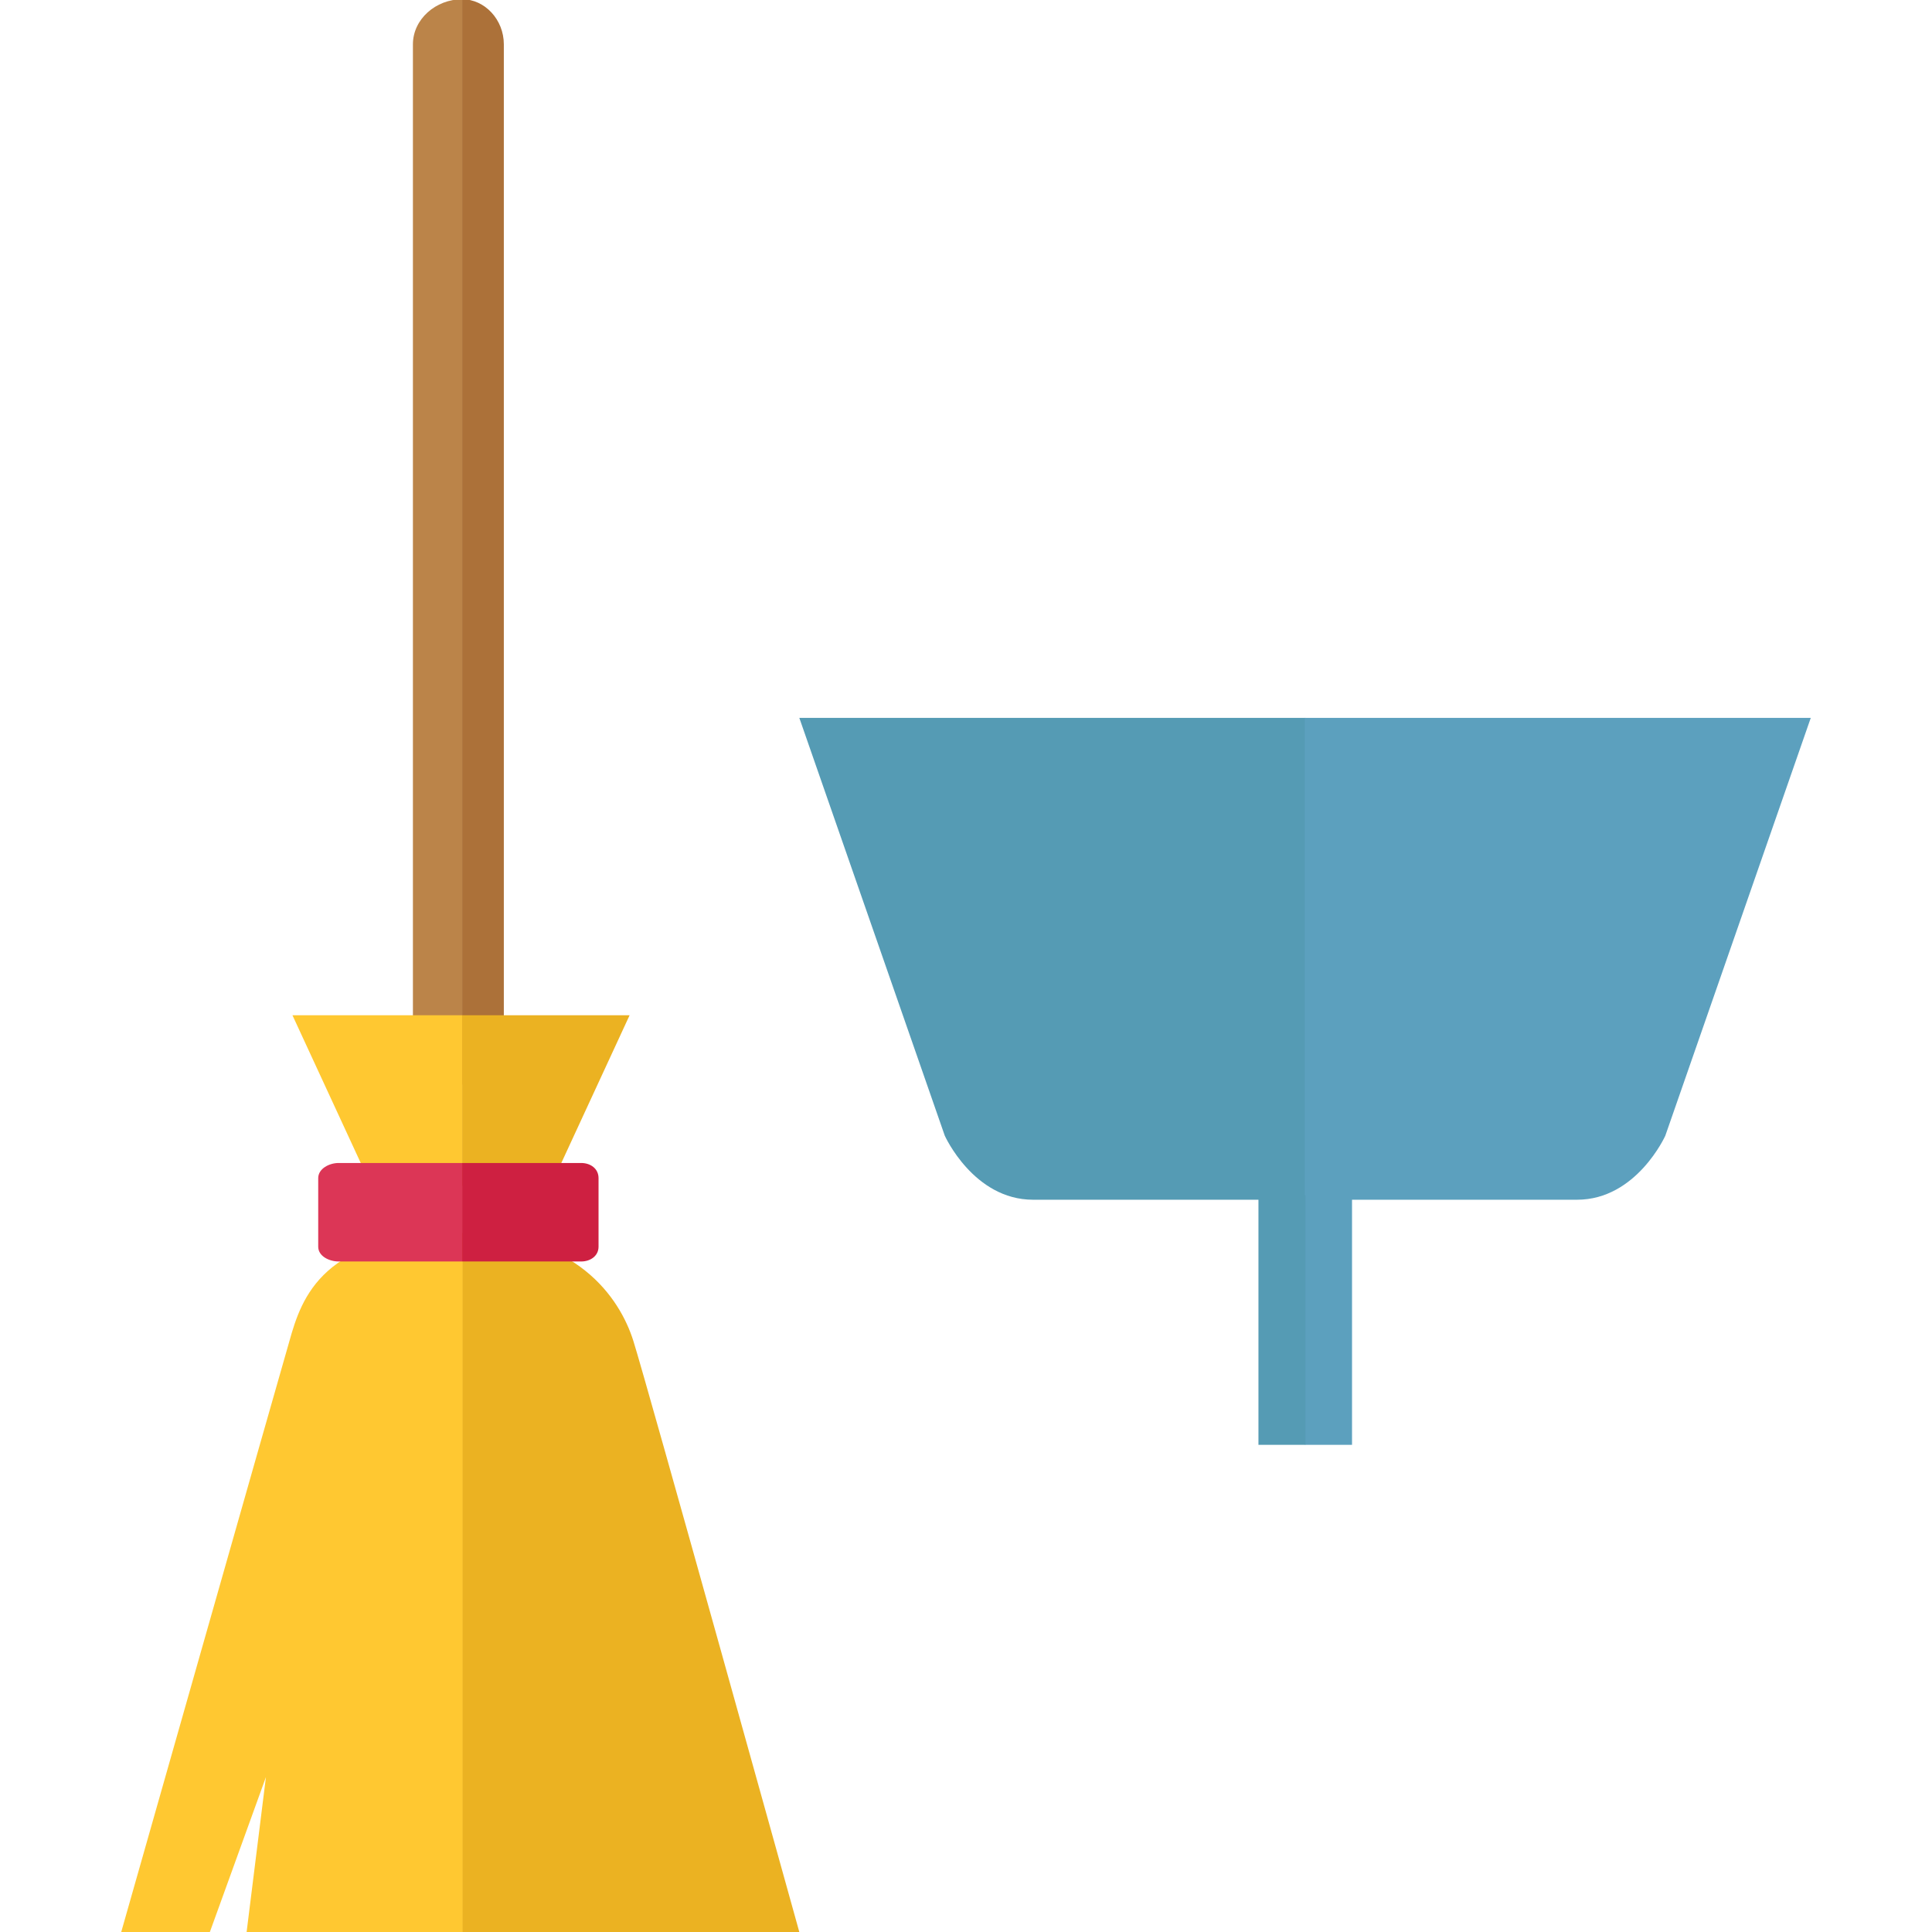
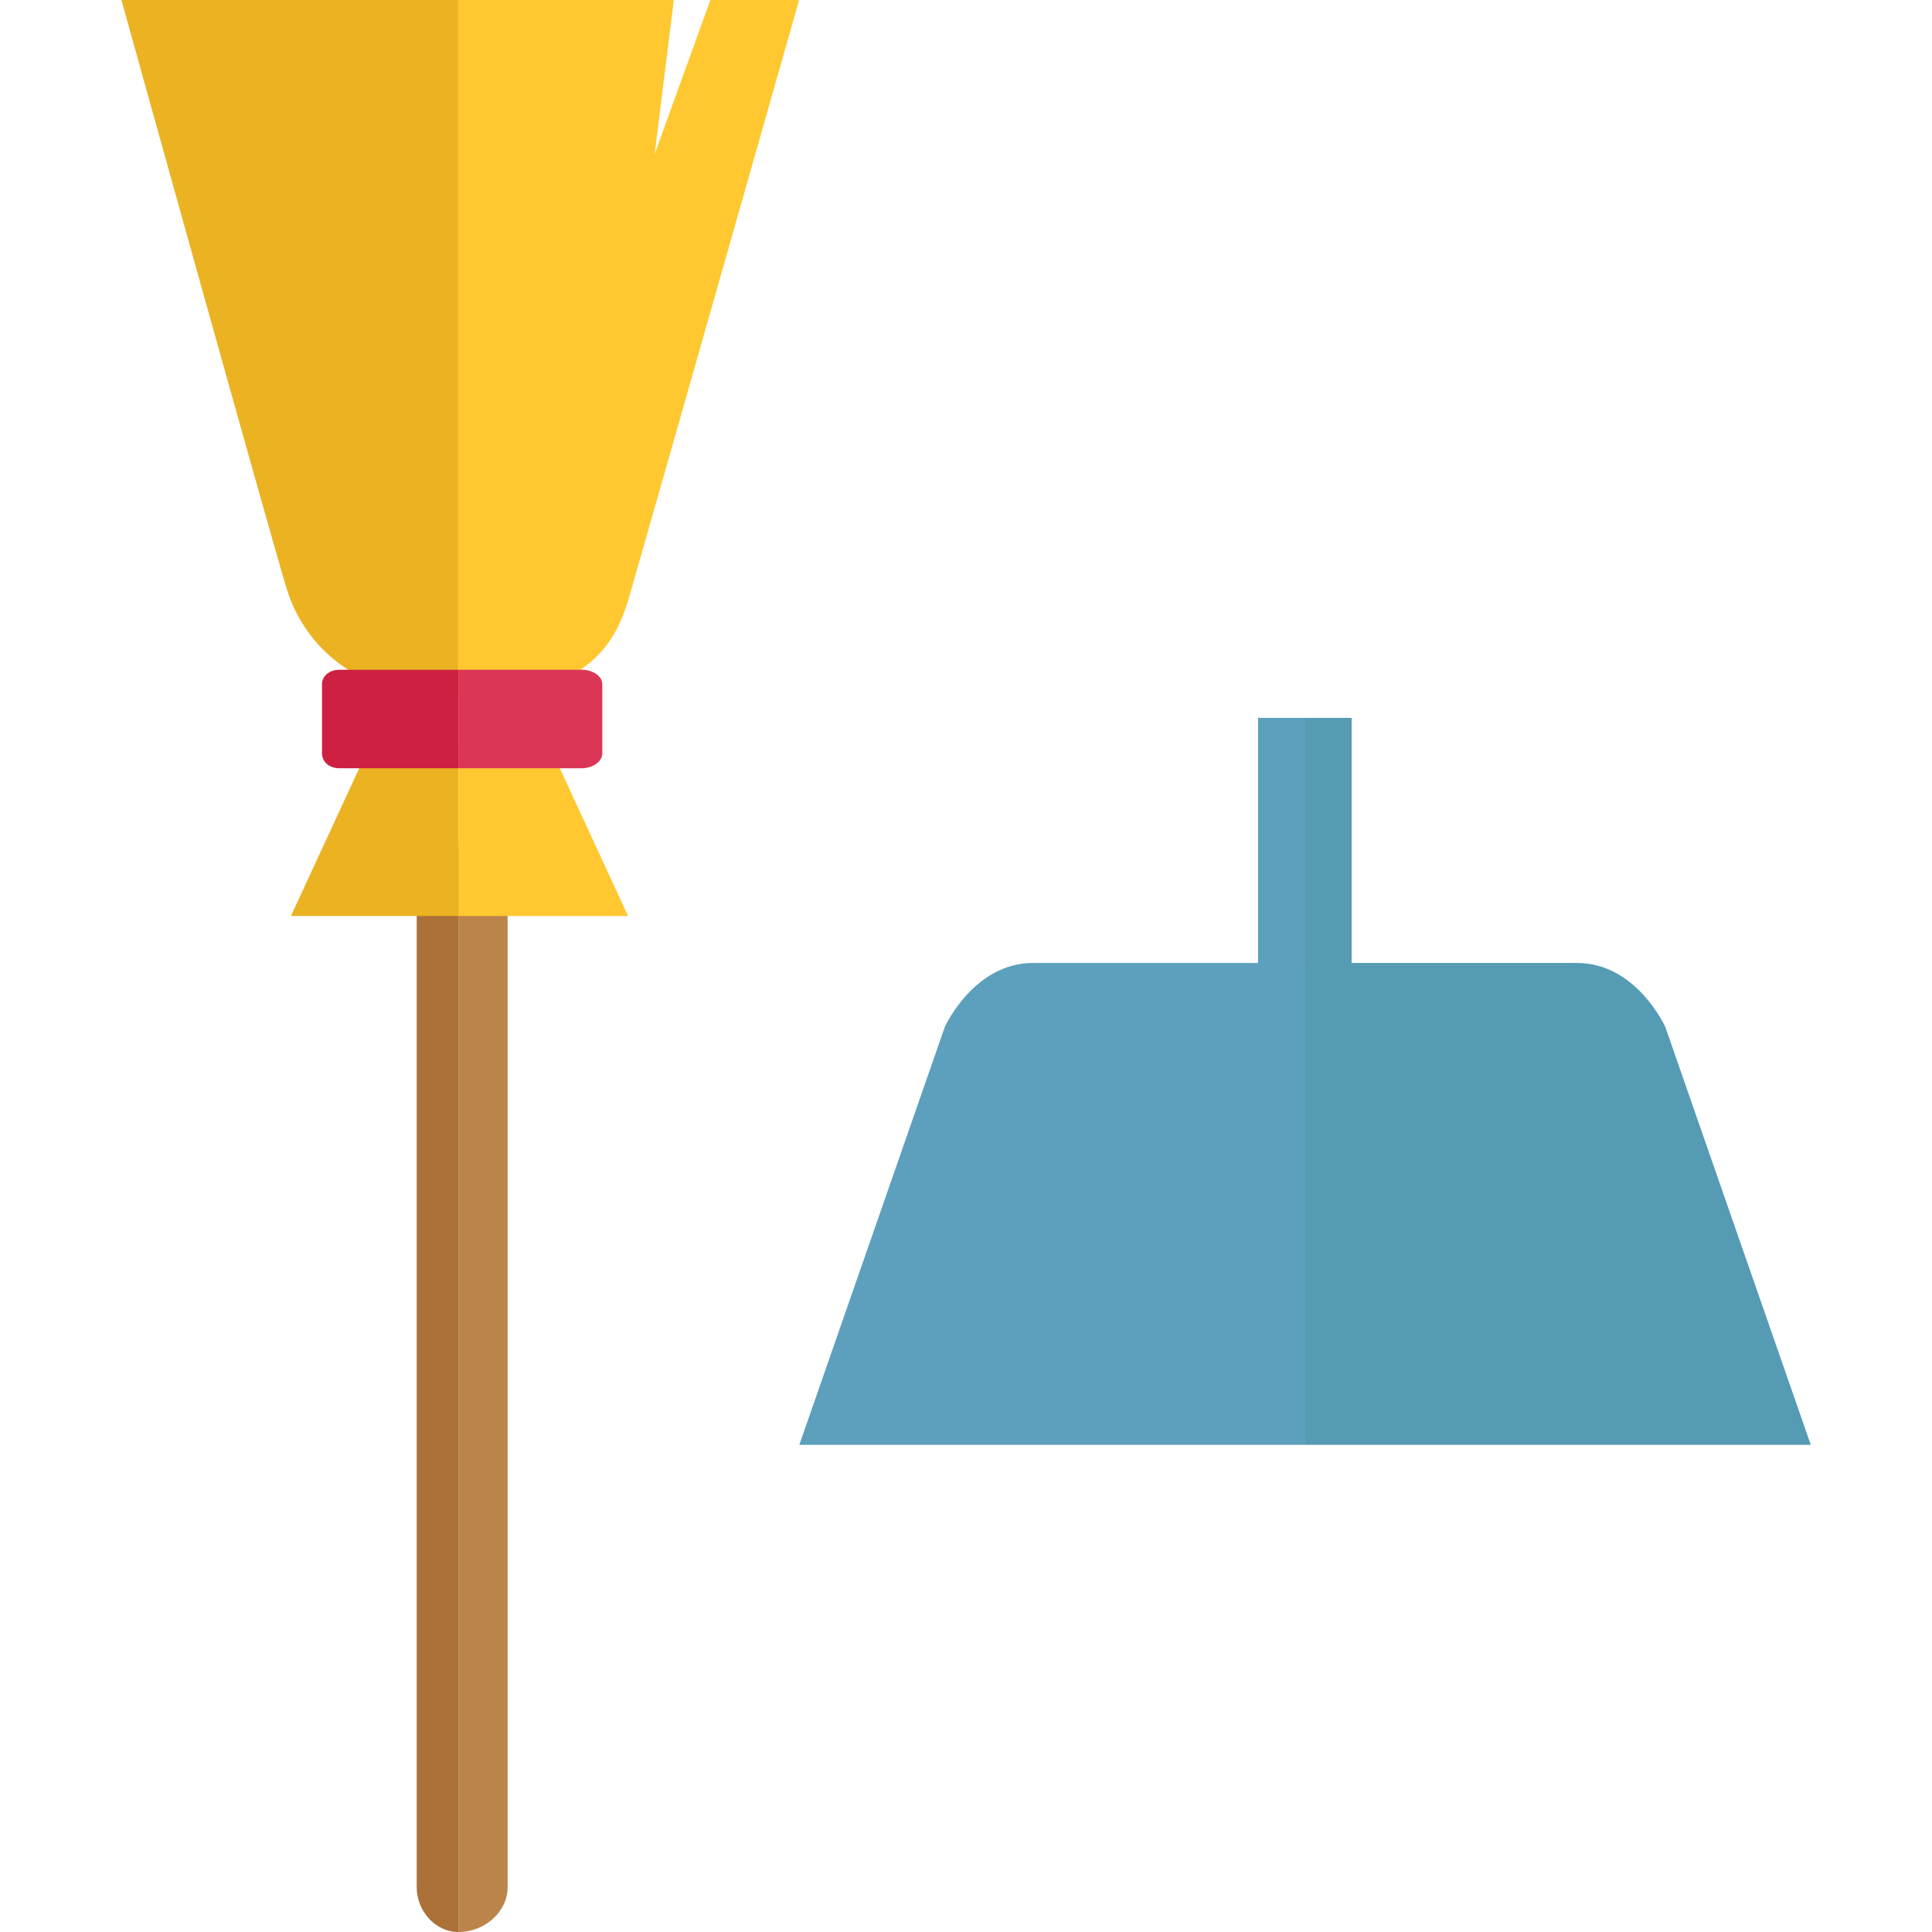
<svg xmlns="http://www.w3.org/2000/svg" version="1.1" id="Layer_1" x="0px" y="0px" viewBox="0 0 510 510" style="enable-background:new 0 0 510 510;" xml:space="preserve">
  <style type="text/css">
- 	.st0{fill:#EBB222;}
- 	.st1{fill:#FFC831;}
- 	.st2{fill:#AC7139;}
- 	.st3{fill:#BB8449;}
- 	.st4{fill:#559BB4;}
- 	.st5{fill:#5CA0BE;}
+ 	.st0{fill:#559BB4;}
+ 	.st1{fill:#5CA0BE;}
+ 	.st2{fill:#EBB222;}
+ 	.st3{fill:#FFC831;}
+ 	.st4{fill:#AC7139;}
+ 	.st5{fill:#BB8449;}
	.st6{fill:#CE2041;}
	.st7{fill:#DC3656;}
</style>
  <g>
-     <path class="st0" d="M167.2,354c3.6,11.4,43.8,156,43.8,156H122V325.5C152,325.5,163.6,342.5,167.2,354z" />
-     <path class="st1" d="M32,510c0,0,41.1-144.6,44.4-156c3.2-11.4,8.7-28.5,45.7-28.5V510H65.1l5.1-40.9L55.4,510H32z" />
-     <path class="st2" d="M133,274.4V11.7c0-6.5-5-11.9-11-11.9v286.5C128,286.3,133,281,133,274.4z" />
-     <path class="st3" d="M109,11.7v262.8c0,6.5,6,11.9,13,11.9V-0.2C115-0.2,109,5.1,109,11.7z" />
-     <g>
-       <path class="st4" d="M211,189.5l38.4,110.3c0,0,7.6,16.9,23.3,16.9c8.7,0,71.9,0,71.9,0V189.5H211z" />
-       <path class="st5" d="M478,189.5l-38.4,110.3c0,0-7.6,16.9-23.3,16.9c-8.7,0-71.9,0-71.9,0V189.5H478z" />
-       <rect x="344.5" y="315.5" class="st5" width="12.4" height="65.9" />
-       <rect x="332.2" y="315.5" class="st4" width="12.4" height="65.9" />
-     </g>
-     <polygon class="st0" points="144.7,268 134.3,268 133.6,268 122,268 122,291.6 122,313 145.4,313 166.2,268  " />
-     <polygon class="st1" points="98.7,268 109.1,268 109.8,268 122,268 122,291.6 122,313 98,313 77.2,268  " />
-     <path class="st6" d="M153.4,307H122v26h31.4c2.5,0,4.6-1.5,4.6-3.9V311C158,308.5,155.9,307,153.4,307z" />
-     <path class="st7" d="M89.4,307c-2.5,0-5.4,1.5-5.4,4v18.1c0,2.5,2.9,3.9,5.4,3.9H122v-26H89.4z" />
+     <path class="st0" d="M478,381.4l-38.4-110.3c0,0-7.6-16.9-23.3-16.9c-8.7,0-71.9,0-71.9,0v127.2H478z" />
+     <path class="st1" d="M211,381.4l38.4-110.3c0,0,7.6-16.9,23.3-16.9c8.7,0,71.9,0,71.9,0v127.2H211z" />
+     <rect x="332.1" y="189.5" class="st1" width="12.4" height="65.9" />
+     <rect x="344.4" y="189.5" class="st0" width="12.4" height="65.9" />
+   </g>
+   <g>
+     <path class="st2" d="M75.8,155.8C72.2,144.4,32-0.2,32-0.2l89,0v184.5C91,184.3,79.4,167.3,75.8,155.8z" />
+     <path class="st3" d="M211-0.2c0,0-41.1,144.6-44.4,156c-3.2,11.4-8.7,28.5-45.7,28.5V-0.2h57l-5.1,40.9l14.8-40.9L211-0.2z" />
+     <path class="st4" d="M110,235.4v262.7c0,6.5,5,11.9,11,11.9V223.5C115,223.5,110,228.8,110,235.4z" />
+     <path class="st5" d="M134,498.1V235.3c0-6.5-6-11.9-13-11.9V510C128,510,134,504.7,134,498.1z" />
+     <polygon class="st2" points="98.3,241.8 108.7,241.8 109.4,241.8 121,241.8 121,218.2 121,196.8 97.6,196.8 76.8,241.8  " />
+     <polygon class="st3" points="144.3,241.8 133.9,241.8 133.2,241.8 121,241.8 121,218.2 121,196.8 145,196.8 165.8,241.8  " />
+     <path class="st6" d="M89.6,202.8H121v-26H89.6c-2.5,0-4.6,1.5-4.6,3.9v18.1C85,201.3,87.1,202.8,89.6,202.8z" />
+     <path class="st7" d="M153.6,202.8c2.5,0,5.4-1.5,5.4-4v-18.1c0-2.5-2.9-3.9-5.4-3.9H121v26H153.6z" />
  </g>
</svg>
